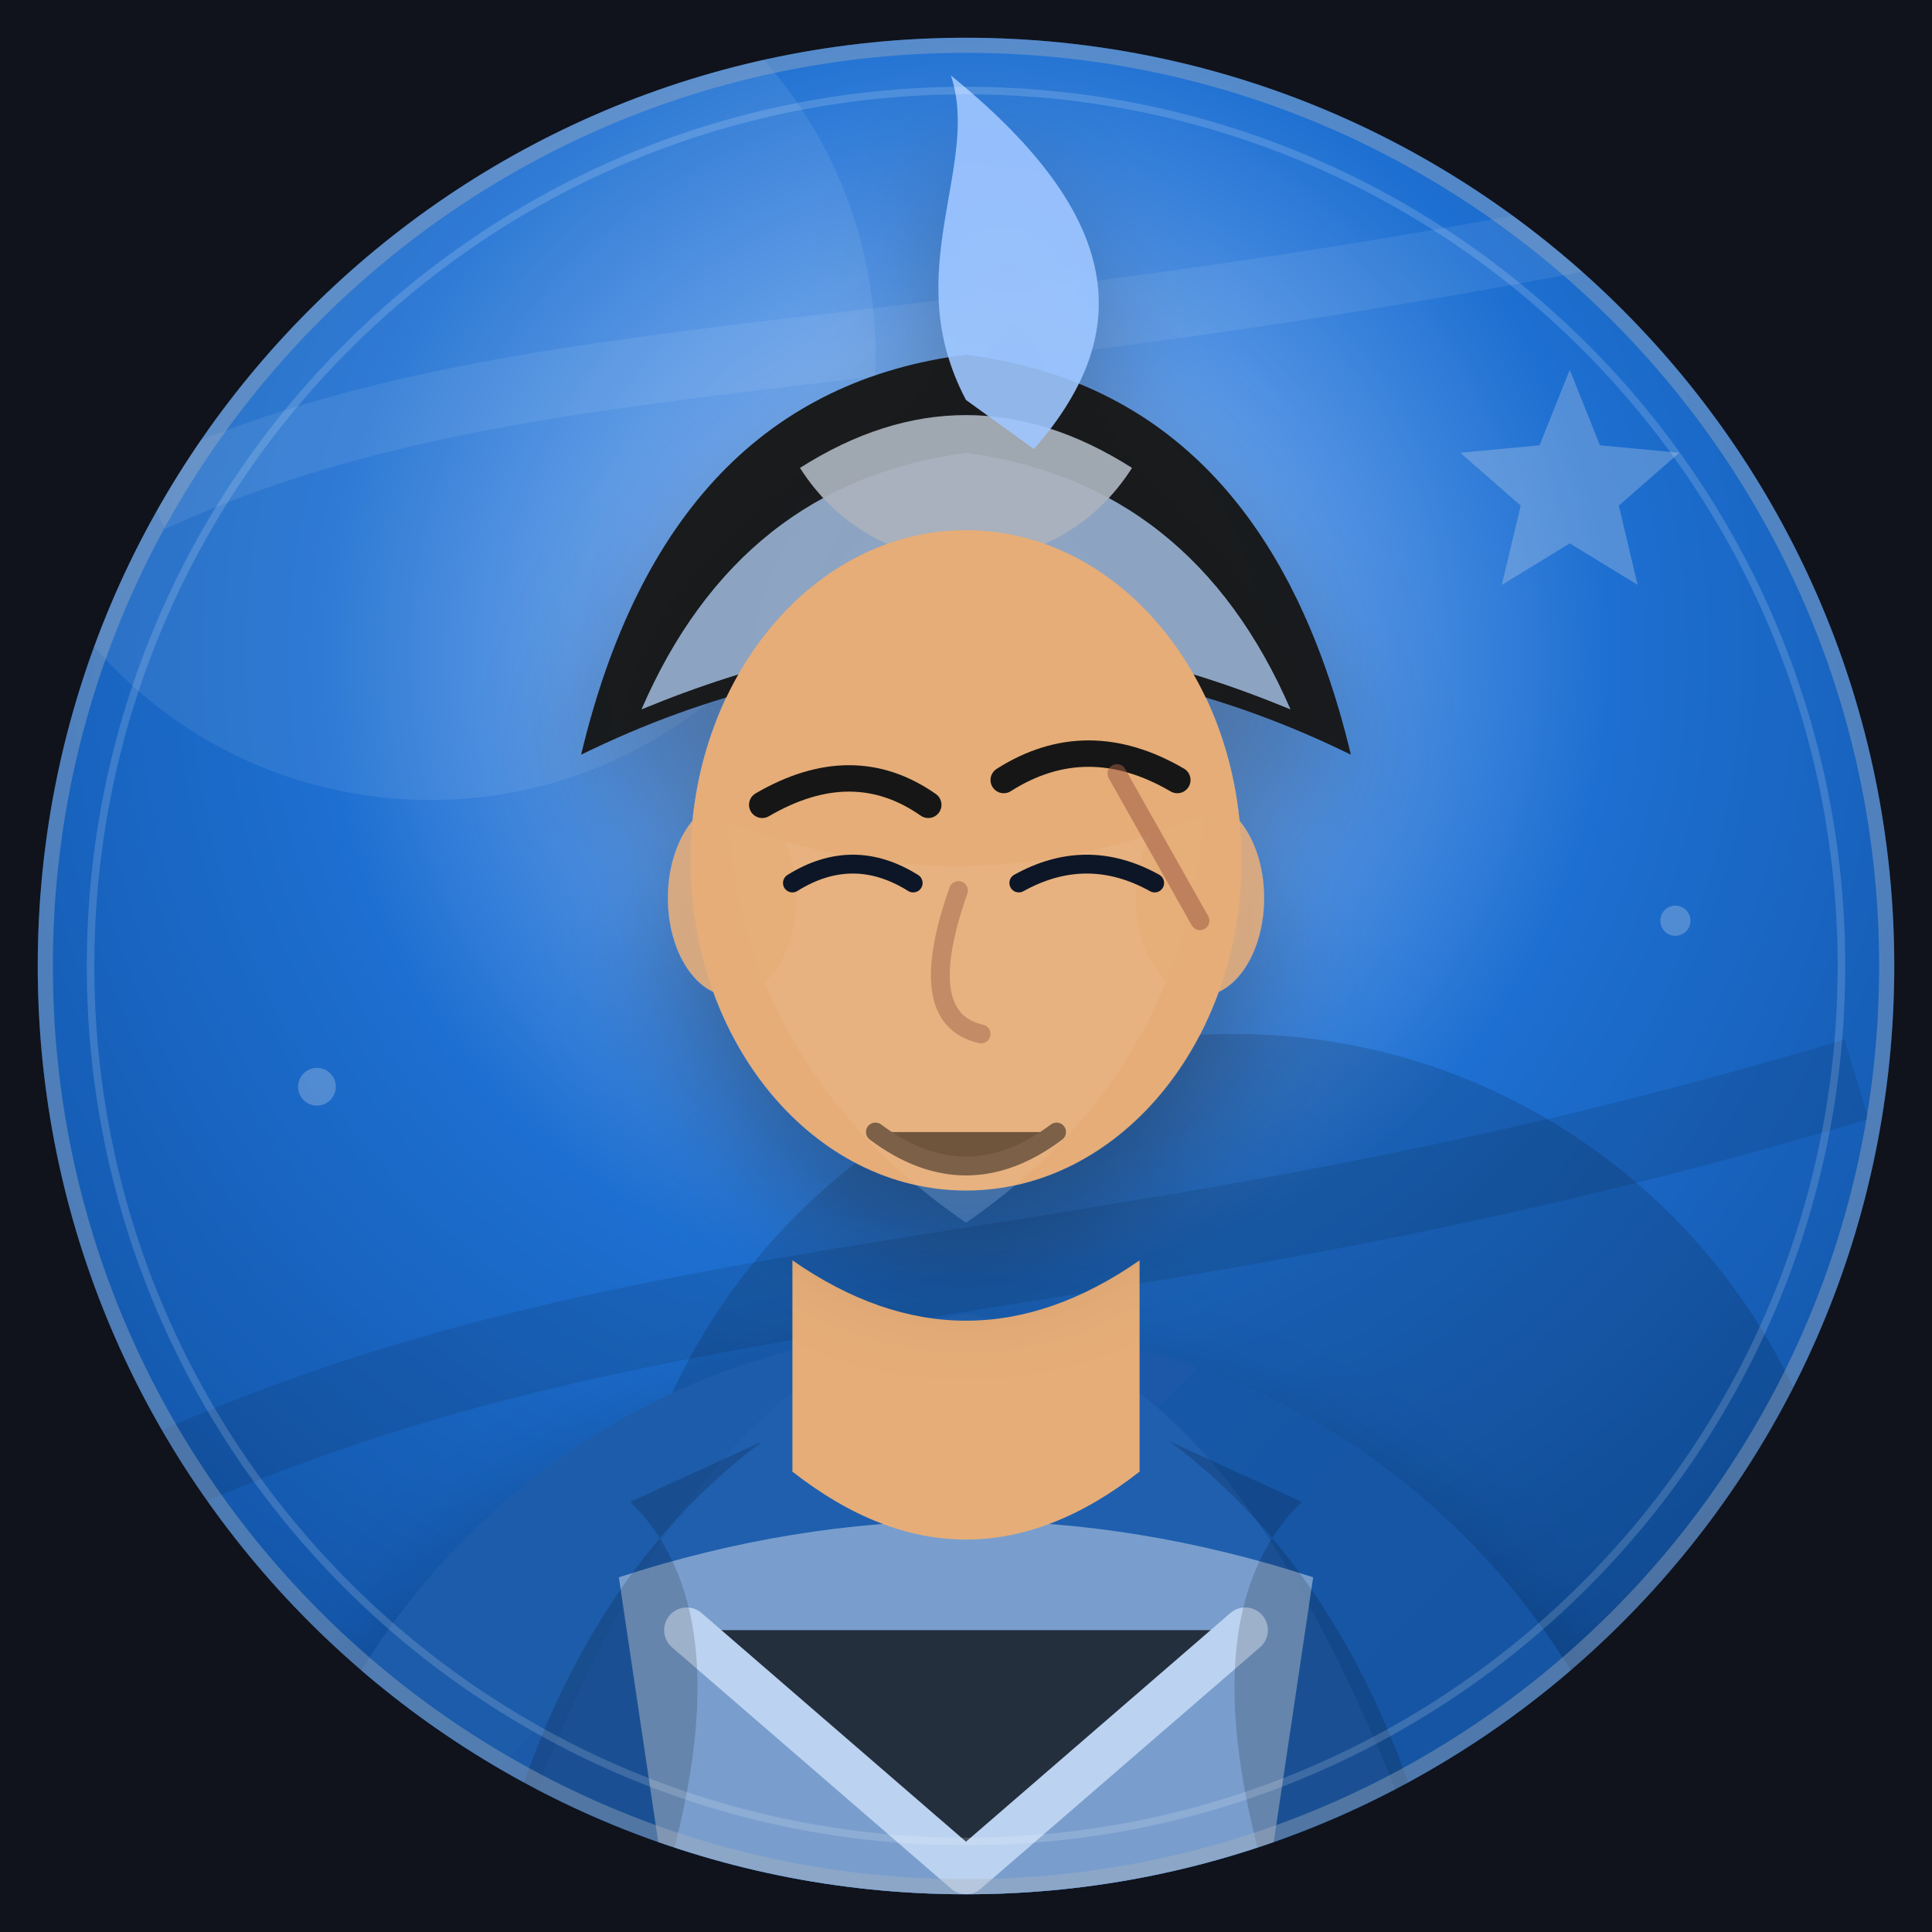
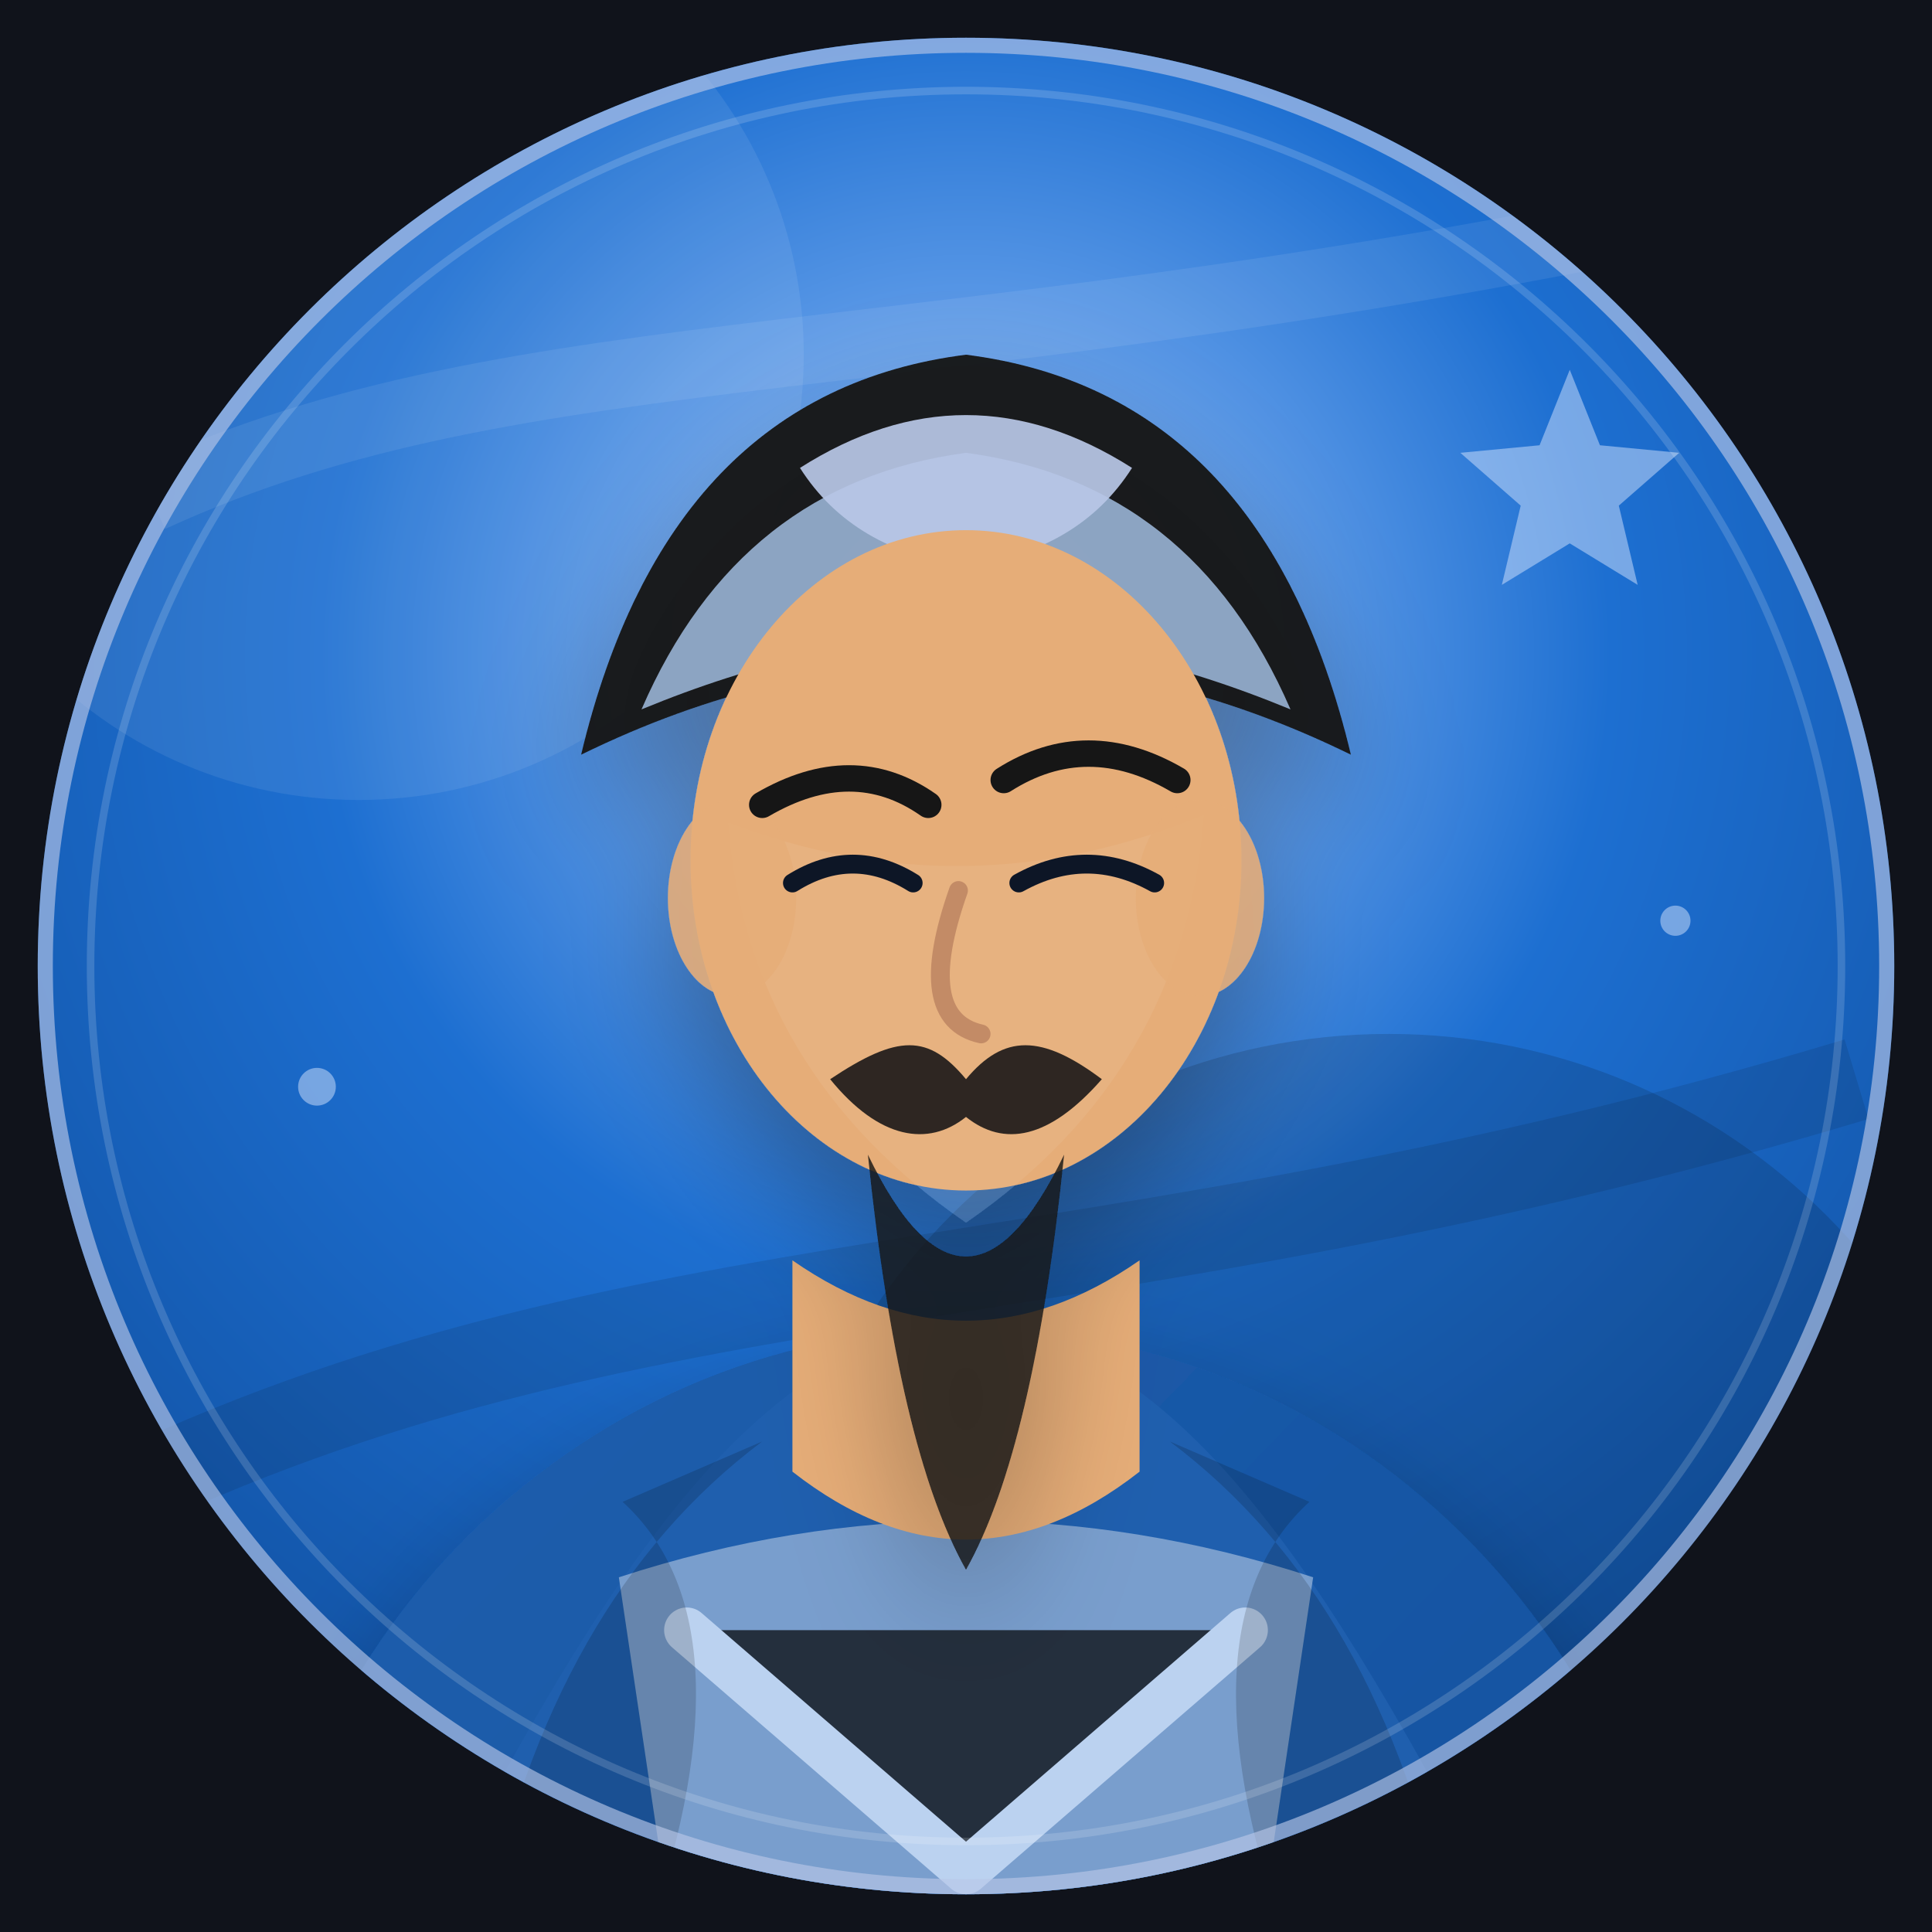
<svg xmlns="http://www.w3.org/2000/svg" viewBox="0 0 512 512" role="img" aria-label="乐进 portrait">
  <defs>
    <radialGradient id="bg" cx="50%" cy="34%" r="72%">
      <stop offset="0%" stop-color="#9fc7ff" />
      <stop offset="46%" stop-color="#1d6fd1" />
      <stop offset="100%" stop-color="#0f4c9a" />
    </radialGradient>
    <linearGradient id="robe" x1="0%" y1="0%" x2="100%" y2="100%">
      <stop offset="0%" stop-color="#1f5fae" />
      <stop offset="100%" stop-color="#0f4c9a" />
    </linearGradient>
    <filter id="softShadow" x="-20%" y="-20%" width="140%" height="150%">
      <feDropShadow dx="0" dy="16" stdDeviation="16" flood-color="#000" flood-opacity="0.32" />
    </filter>
    <clipPath id="round">
      <circle cx="256" cy="256" r="246" />
    </clipPath>
  </defs>
  <rect width="512" height="512" fill="#10131b" />
  <g clip-path="url(#round)">
    <rect width="512" height="512" fill="url(#bg)" />
-     <circle cx="114" cy="94" r="118" fill="#fff" opacity="0.08" />
-     <circle cx="327" cy="438" r="164" fill="#000" opacity="0.14" />
+     <circle cx="95" cy="94" r="118" fill="#fff" opacity="0.08" />
+     <circle cx="368" cy="438" r="164" fill="#000" opacity="0.14" />
    <path d="M40 132 C140 86 244 102 472 52" stroke="#fff" stroke-width="18" opacity="0.08" fill="none" />
    <path d="M28 398 C168 330 286 348 492 286" stroke="#000" stroke-width="22" opacity="0.1" fill="none" />
-     <g opacity="0.28">
-       <path d="M416 98 l8 20 21 2 -16 14 5 21 -18 -11 -18 11 5 -21 -16 -14 21 -2Z" fill="#dfe3e8" />
-       <circle cx="84" cy="288" r="5" fill="#dfe3e8" />
-       <circle cx="444" cy="244" r="4" fill="#dfe3e8" />
+     <g opacity="0.48">
+       <path d="M416 98 l8 20 21 2 -16 14 5 21 -18 -11 -18 11 5 -21 -16 -14 21 -2Z" fill="#dce7ff" />
+       <circle cx="84" cy="288" r="5" fill="#dce7ff" />
+       <circle cx="444" cy="244" r="4" fill="#dce7ff" />
    </g>
    <ellipse cx="256" cy="548" rx="190" ry="196" fill="url(#robe)" filter="url(#softShadow)" />
-     <path d="M127 514 C164 410 198 360 256 348 C314 360 348 410 385 514Z" fill="#1f5fae" />
+     <path d="M110 514 C164 410 198 360 256 348 C314 360 348 410 402 514Z" fill="#1f5fae" />
    <path d="M164 418 Q256 388 348 418 L334 512 H178Z" fill="#9bb7d9" opacity="0.72" />
    <path d="M182 432 L256 496 L330 432" stroke="#d7e8ff" stroke-width="12" stroke-linecap="round" stroke-linejoin="round" opacity="0.7" />
-     <path d="M167 398 Q200 430 172 512 H128 Q146 424 202 382Z" fill="#000" opacity="0.16" />
-     <path d="M345 398 Q312 430 340 512 H384 Q366 424 310 382Z" fill="#000" opacity="0.16" />
+     <path d="M165 398 Q200 430 172 512 H128 Q146 424 202 382Z" fill="#000" opacity="0.16" />
+     <path d="M347 398 Q312 430 340 512 H384 Q366 424 310 382Z" fill="#000" opacity="0.16" />
    <path d="M210 334 Q256 366 302 334 V390 Q256 426 210 390Z" fill="#e6ad78" />
    <g filter="url(#softShadow)">
      <path d="M154 200 Q177 104 256 94 Q335 104 358 200 Q307 175 256 176 Q205 175 154 200Z" fill="#171514" opacity="0.96" />
      <path d="M170 188 Q196 128 256 120 Q316 128 342 188 Q296 169 256 169 Q216 169 170 188Z" fill="#9bb7d9" opacity="0.88" />
-       <path d="M212 124 Q256 96 300 124 Q286 146 256 150 Q226 146 212 124Z" fill="#aab2bd" opacity="0.92" />
-       <path d="M256 106 C238 72 260 44 252 20 C295 55 303 86 274 119Z" fill="#9fc7ff" opacity="0.9" />
+       <path d="M212 124 Q256 96 300 124 Q286 146 256 150 Q226 146 212 124Z" fill="#b9c7e7" opacity="0.92" />
      <ellipse cx="256" cy="228" rx="73" ry="87.5" fill="#e6ad78" />
      <path d="M193 218 Q256 242 319 216 Q314 284 256 324 Q198 284 193 218Z" fill="#fff" opacity="0.06" />
      <ellipse cx="194" cy="238" rx="17" ry="26" fill="#e6ad78" opacity="0.88" />
      <ellipse cx="318" cy="238" rx="17" ry="26" fill="#e6ad78" opacity="0.88" />
      <path d="M202 213.286 Q226 199.286 246 213.286" stroke="#171514" stroke-width="7" stroke-linecap="round" fill="none" />
      <path d="M266 206.714 Q288 192.714 312 206.714" stroke="#171514" stroke-width="7" stroke-linecap="round" fill="none" />
      <path d="M210 234 Q226 224 242 234" stroke="#111827" stroke-width="5" stroke-linecap="round" fill="none" />
      <path d="M270 234 Q288 224 306 234" stroke="#111827" stroke-width="5" stroke-linecap="round" fill="none" />
      <path d="M254 236 Q242 270 260 274" stroke="#a56b50" stroke-width="5" stroke-linecap="round" fill="none" opacity="0.55" />
-       <path d="M296 205 L318 244" stroke="#9f5d46" stroke-width="5" stroke-linecap="round" opacity="0.55" />
-       <path d="M232 300 Q256 318 280 300" stroke="#171514" stroke-width="5" stroke-linecap="round" opacity="0.52" />
+       <path d="M220 286 C238 274 246 274 256 286 C266 274 276 274 292 286 C278 302 266 304 256 296 C246 304 233 302 220 286Z" fill="#171514" opacity="0.88" />
+       <path d="M230 306 Q256 360 282 306 Q274 384 256 416 Q238 384 230 306Z" fill="#171514" opacity="0.82" />
    </g>
-     <circle cx="256" cy="256" r="246" fill="none" stroke="#aab2bd" stroke-width="8" opacity="0.38" />
+     <circle cx="256" cy="256" r="246" fill="none" stroke="#b9c7e7" stroke-width="8" opacity="0.64" />
    <circle cx="256" cy="256" r="232" fill="none" stroke="#fff" stroke-width="2" opacity="0.16" />
  </g>
</svg>
